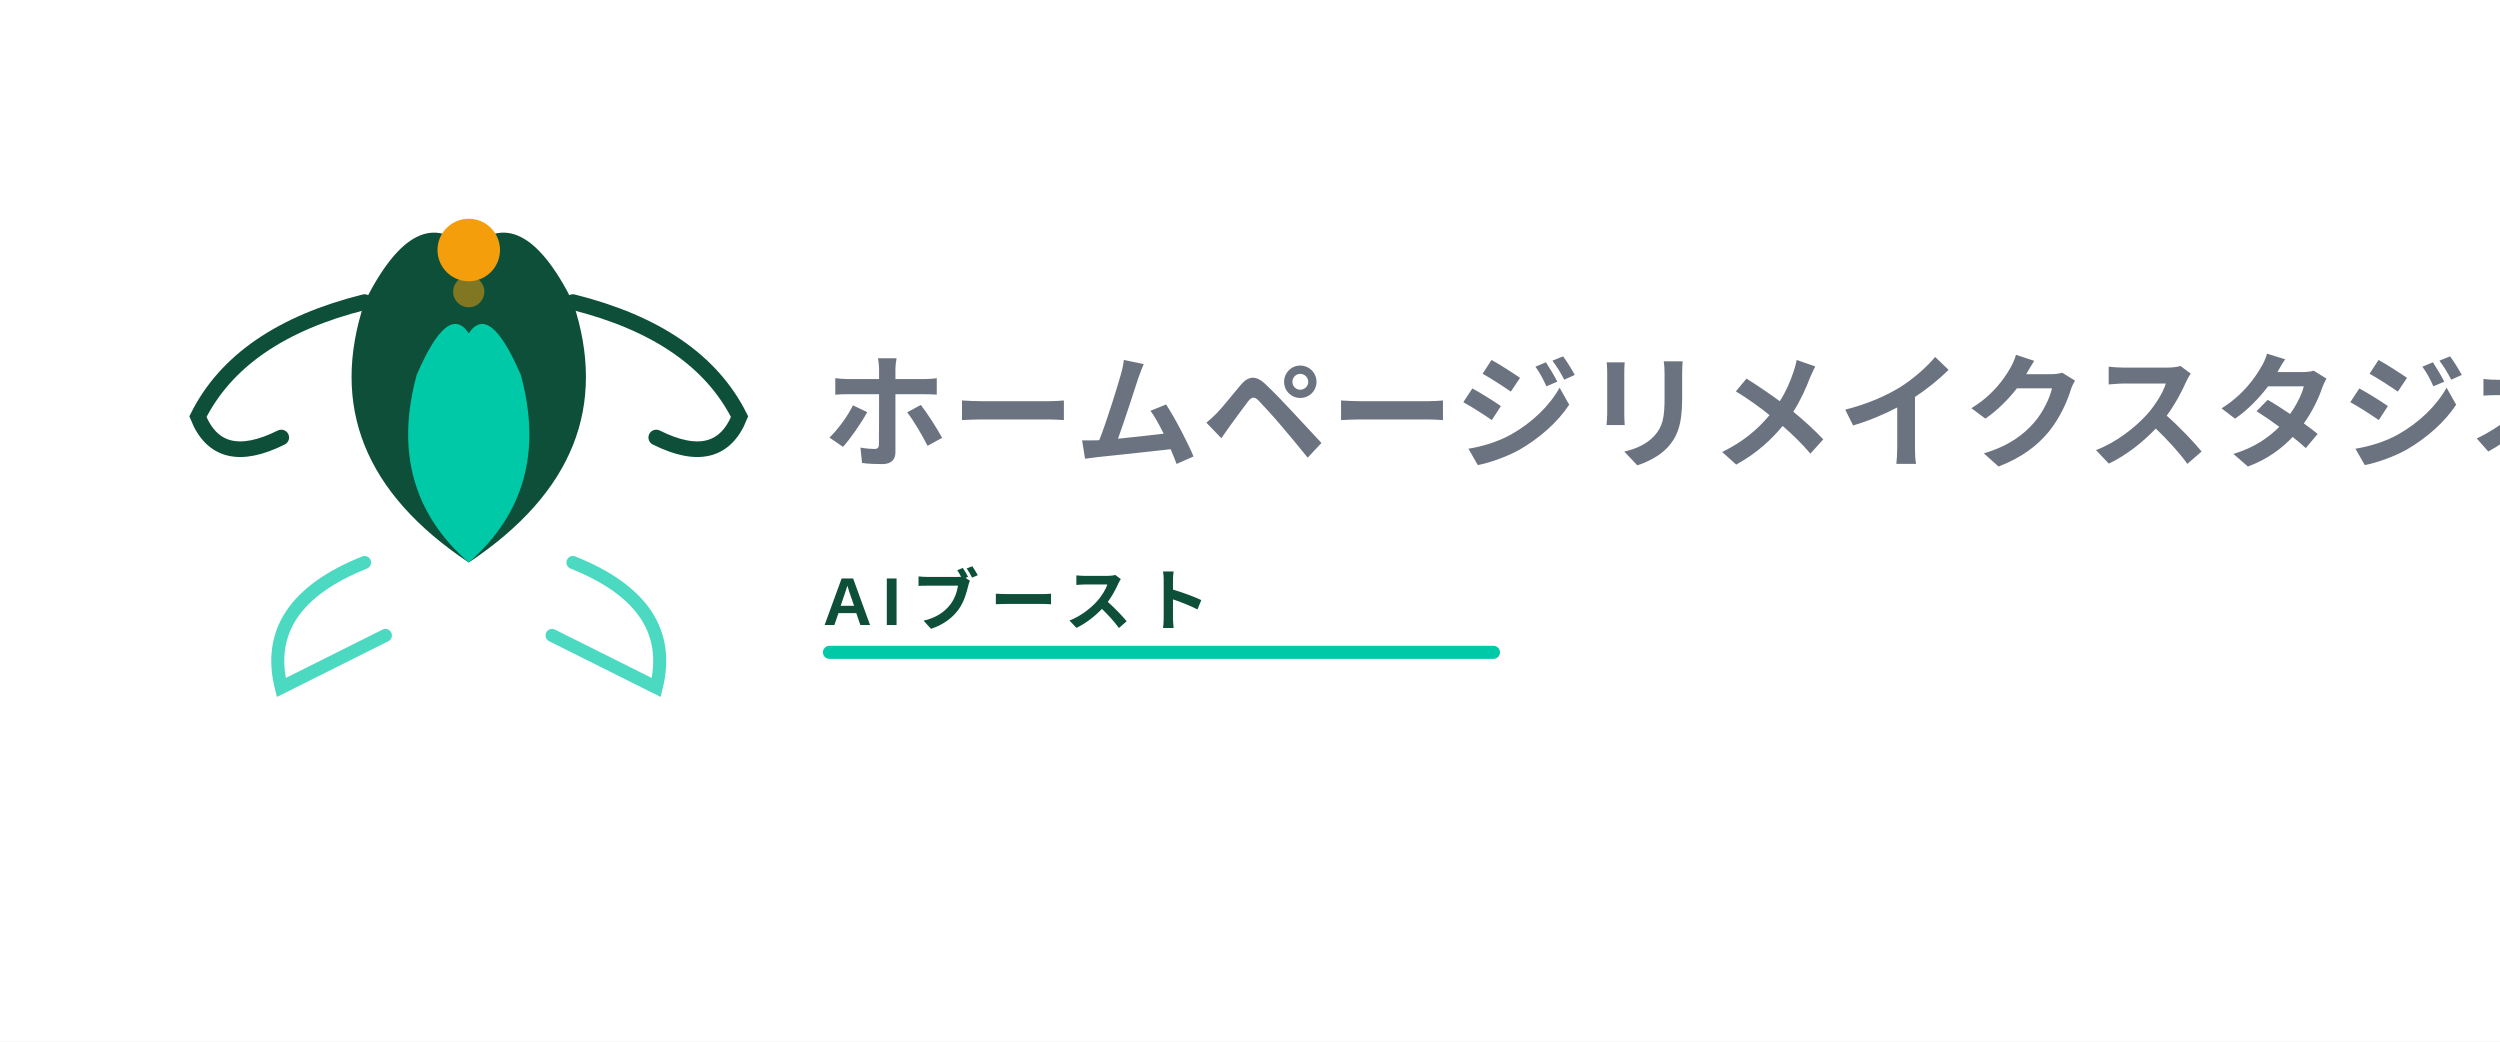
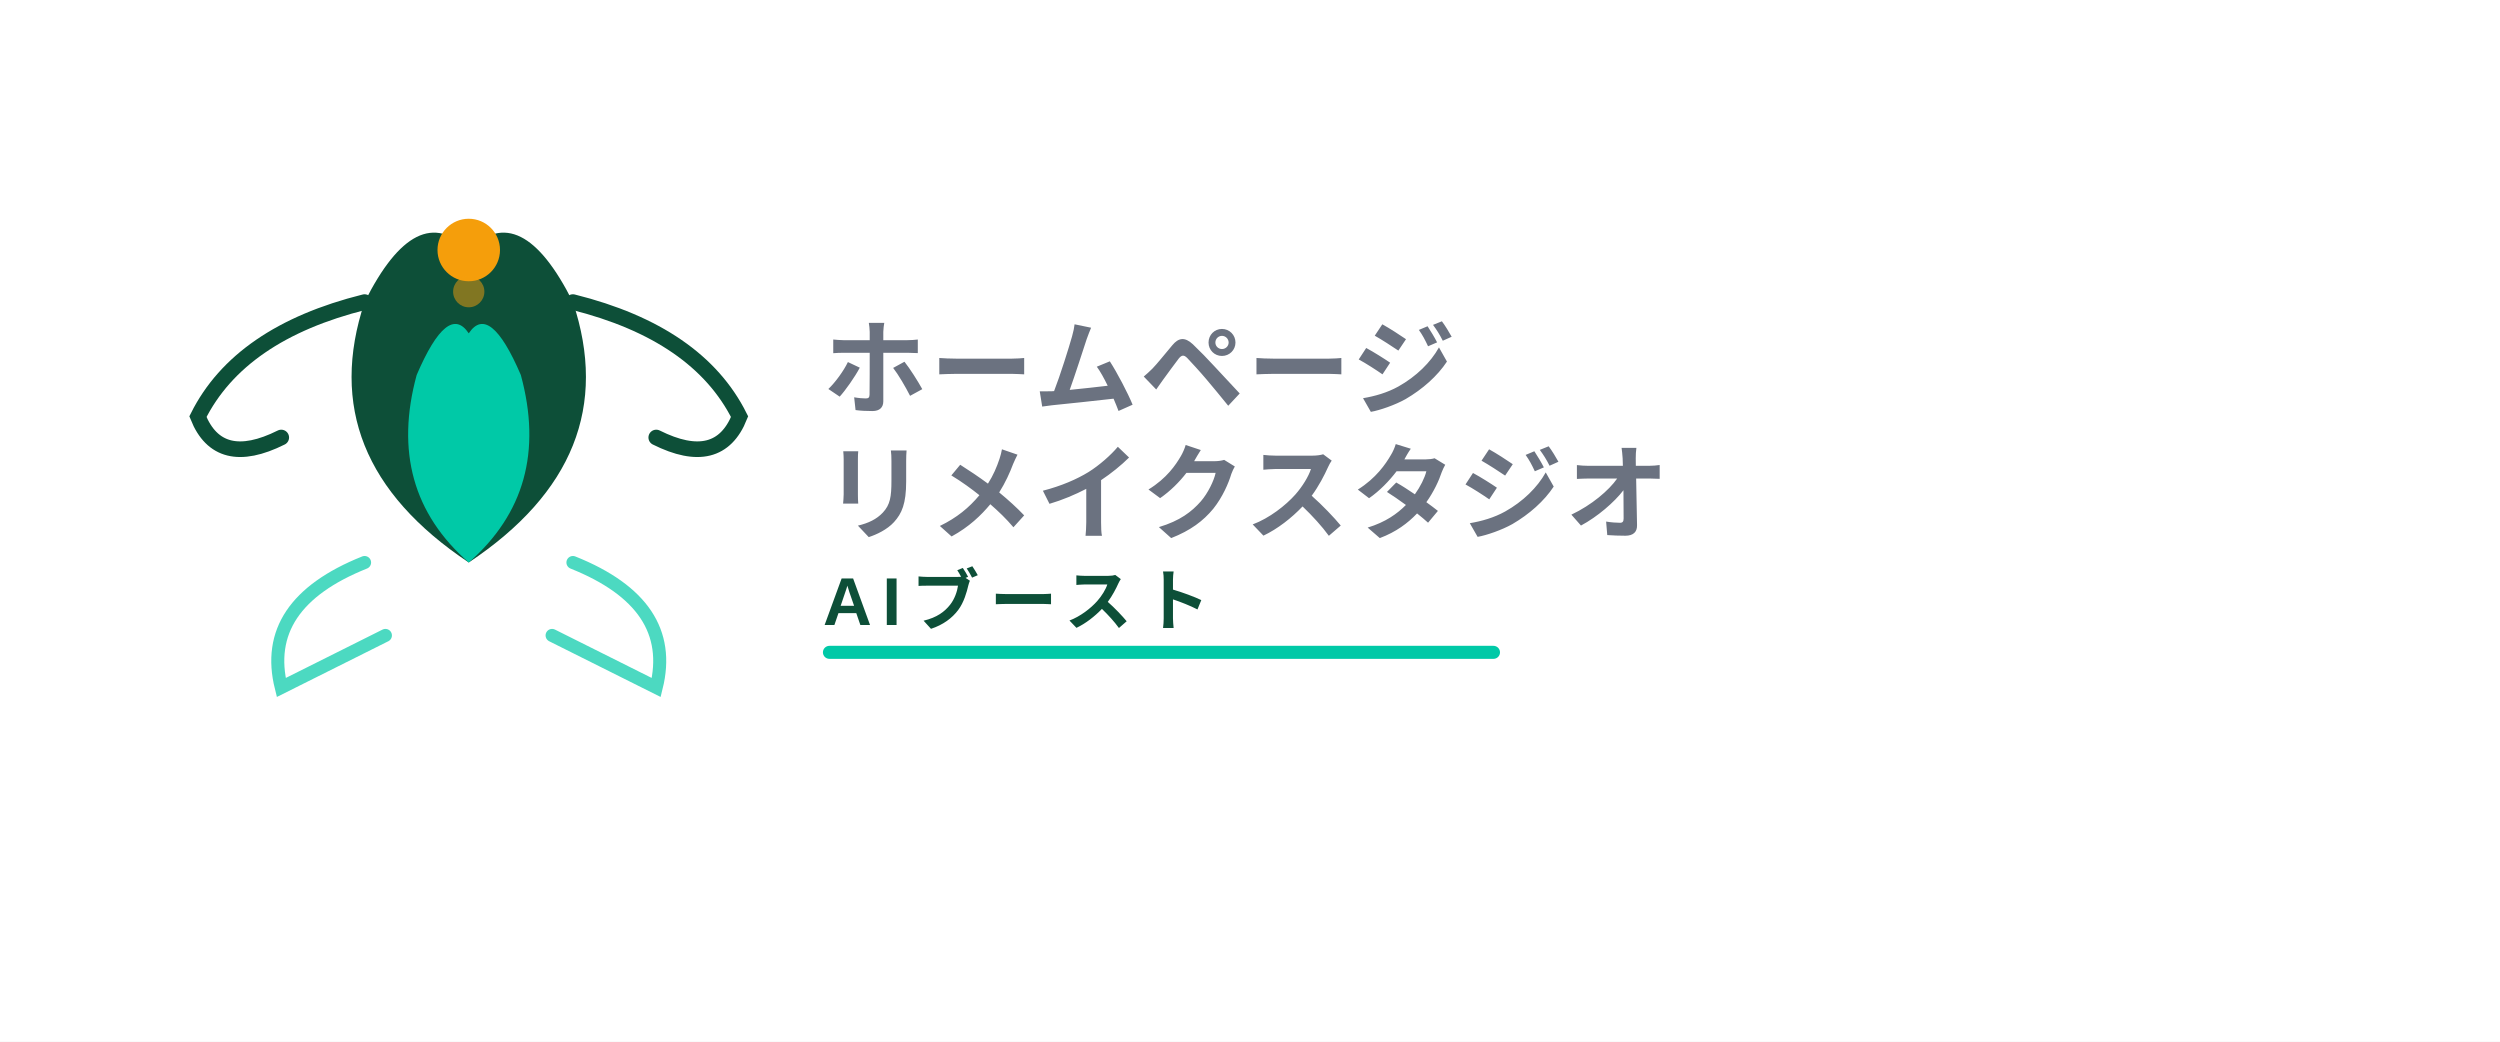
<svg xmlns="http://www.w3.org/2000/svg" viewBox="0 0 480 200" width="480" height="200">
  <rect width="480" height="200" fill="white" />
  <g transform="translate(90,108)">
    <path d="M 0 0 Q -30 -20 -20 -50 Q -10 -70 0 -60 Q 10 -70 20 -50 Q 30 -20 0 0 Z" fill="#0D4F38" />
    <path d="M 0 0 Q -16 -14 -10 -36 Q -4 -50 0 -44 Q 4 -50 10 -36 Q 16 -14 0 0 Z" fill="#00C9A7" />
    <path d="M -20 -50 Q -44 -44 -52 -28 Q -48 -18 -36 -24" fill="none" stroke="#0D4F38" stroke-width="3" stroke-linecap="round" />
    <path d="M 20 -50 Q 44 -44 52 -28 Q 48 -18 36 -24" fill="none" stroke="#0D4F38" stroke-width="3" stroke-linecap="round" />
    <path d="M -20 0 Q -40 8 -36 24 L -16 14" fill="none" stroke="#00C9A7" stroke-width="2.5" stroke-linecap="round" opacity="0.7" />
    <path d="M 20 0 Q 40 8 36 24 L 16 14" fill="none" stroke="#00C9A7" stroke-width="2.5" stroke-linecap="round" opacity="0.7" />
    <circle cx="0" cy="-60" r="6" fill="#F59E0B" />
    <circle cx="0" cy="-52" r="3" fill="#F59E0B" opacity="0.5" />
  </g>
  <rect x="158" y="124" width="130" height="2.5" fill="#00C9A7" rx="1.25" />
-   <text x="158.0" y="88" font-family="'Helvetica Neue', Arial, 'Noto Sans JP', sans-serif" font-size="24" font-weight="800" fill="#6B7280" letter-spacing="0.5">ホームページリメイクスタジオ</text>
+   <text x="158.0" y="78" font-family="'Helvetica Neue', Arial, 'Noto Sans JP', sans-serif" font-size="20" font-weight="800" fill="#6B7280" letter-spacing="0.5">ホームページ</text>
+   <text x="158.0" y="102" font-family="'Helvetica Neue', Arial, 'Noto Sans JP', sans-serif" font-size="20" font-weight="800" fill="#6B7280" letter-spacing="0.5">リメイクスタジオ</text>
  <text x="158.0" y="120" font-family="'Helvetica Neue', Arial, sans-serif" font-size="13" font-weight="600" fill="#0D4F38" letter-spacing="2">AIブースト</text>
</svg>
